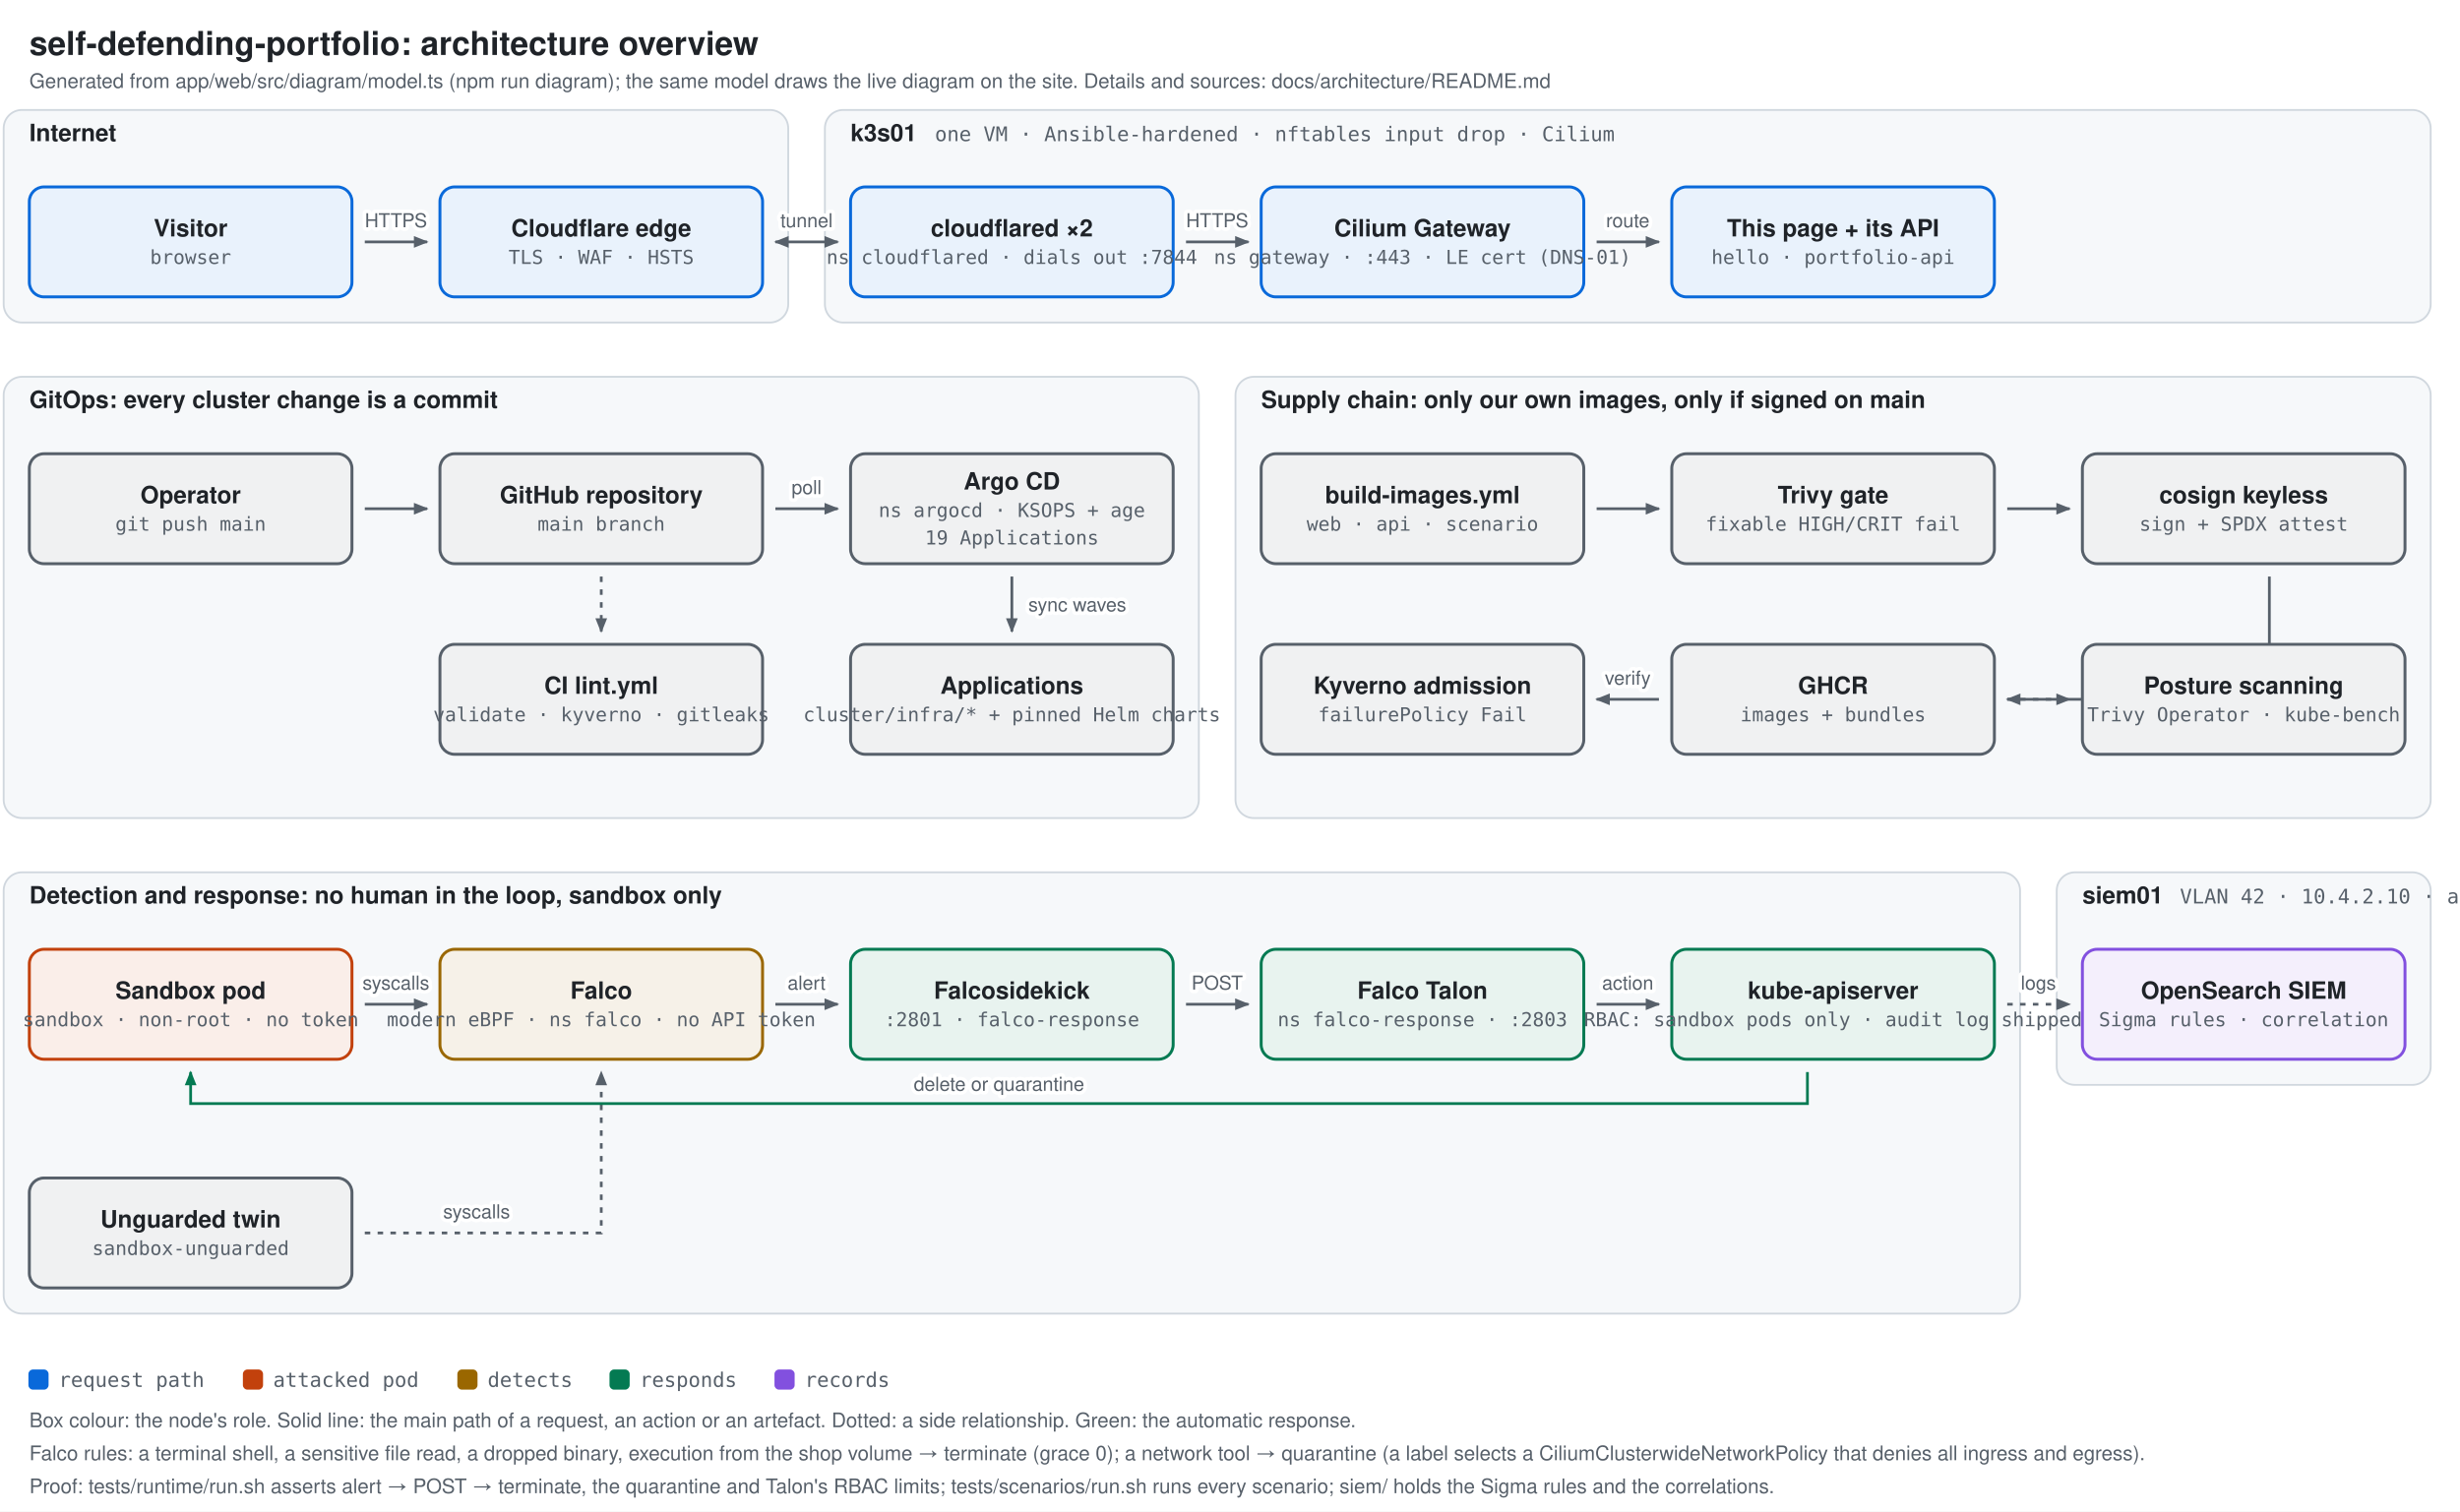
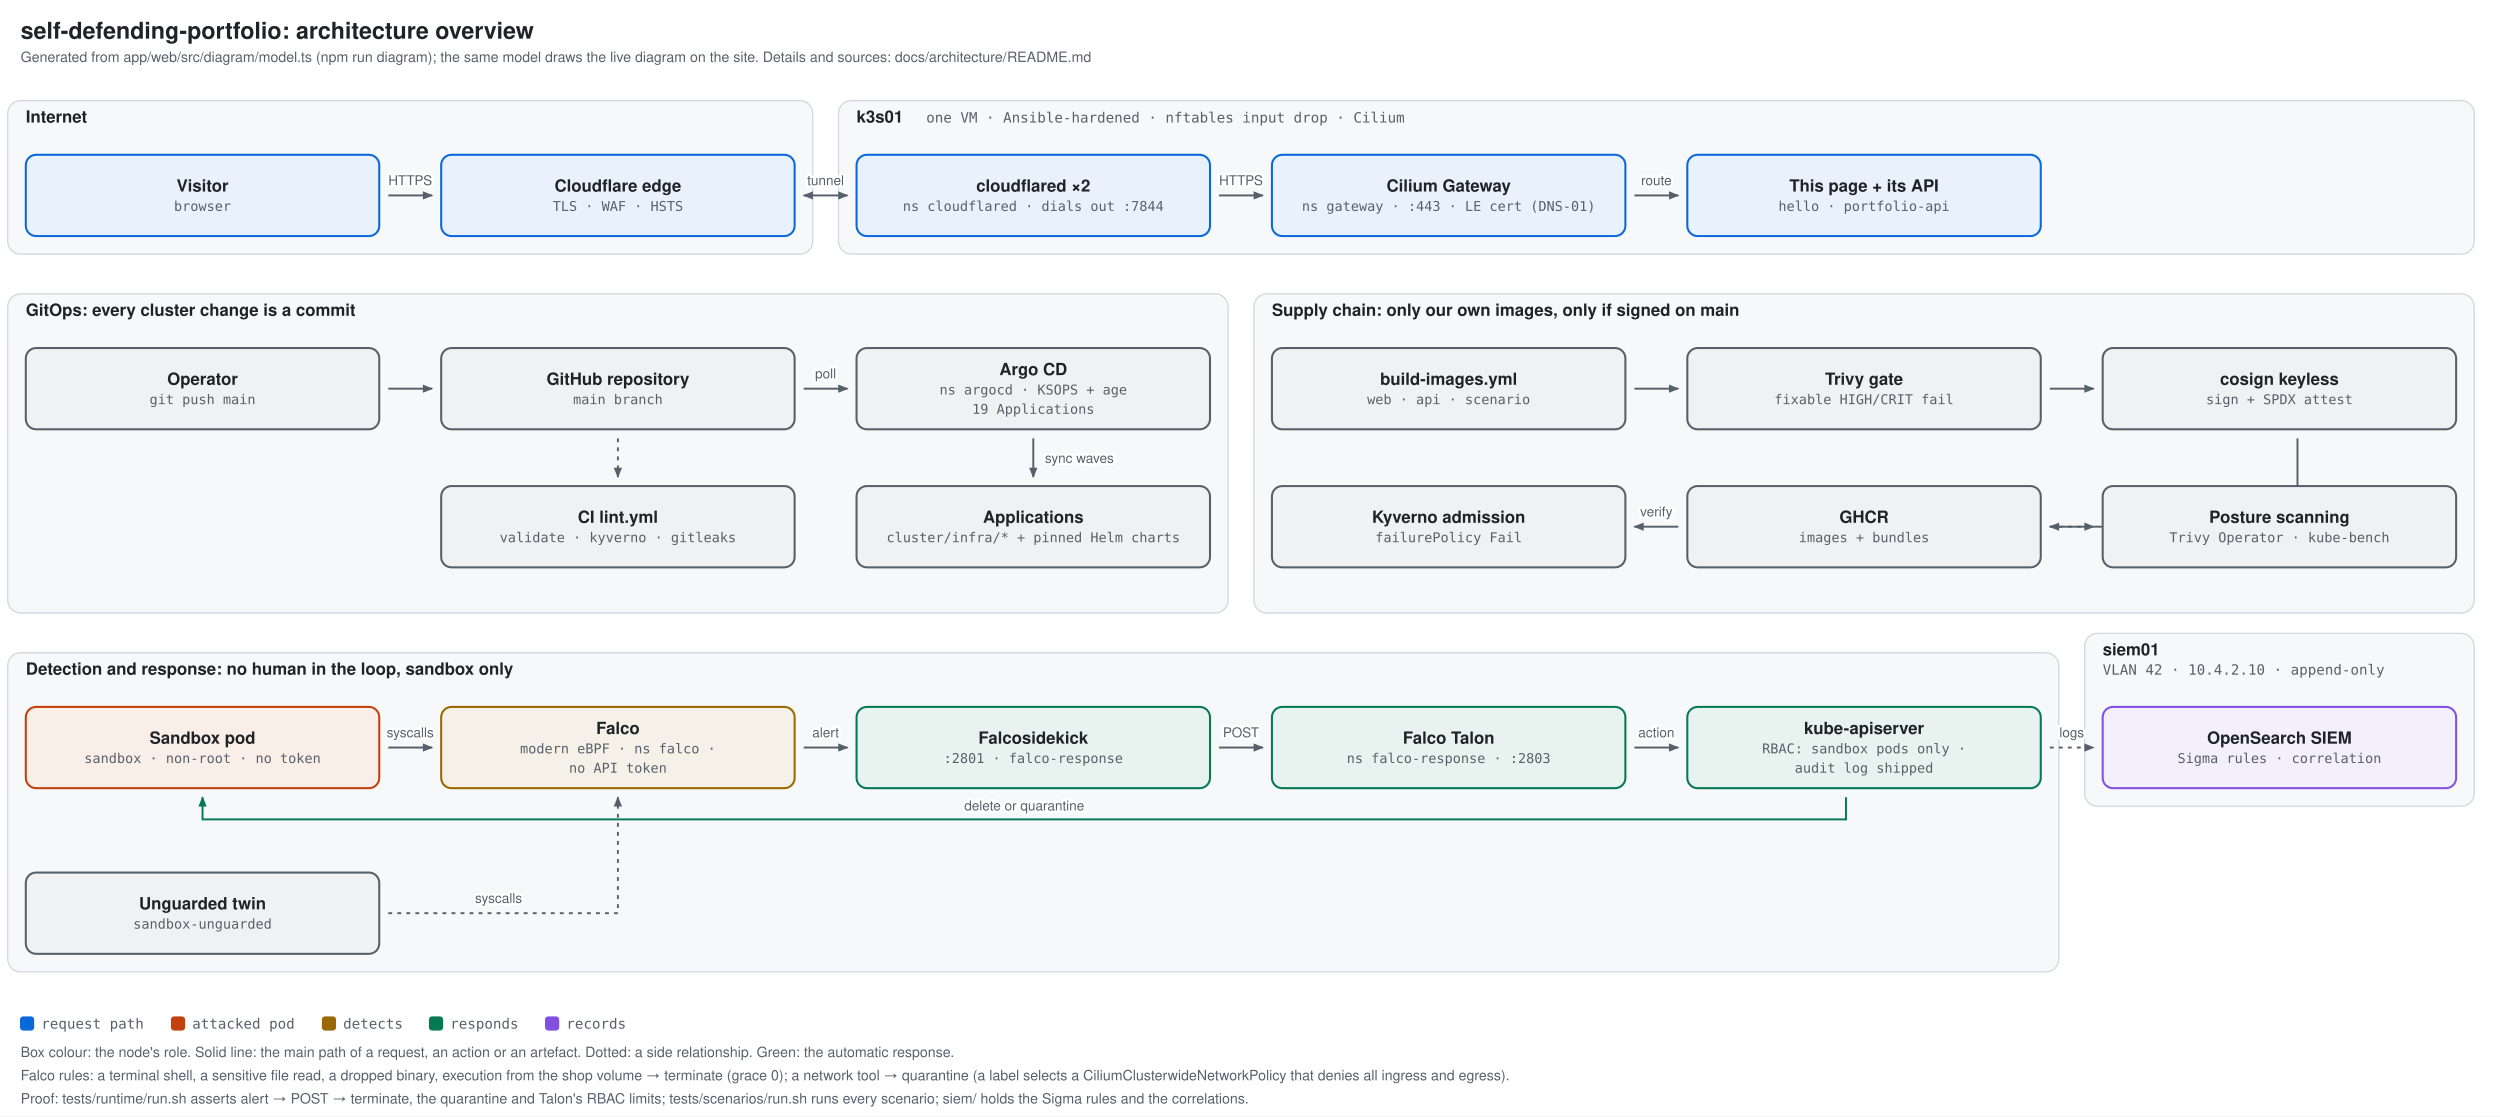
- <svg xmlns="http://www.w3.org/2000/svg" viewBox="0 0 1342 824.8" width="1342" height="824.8" role="img" aria-labelledby="ov-t ov-d">
+ <svg xmlns="http://www.w3.org/2000/svg" viewBox="0 0 1938 865.4" width="1938" height="865.4" role="img" aria-labelledby="ov-t ov-d">
  <style>
    .dg-bg { fill: #ffffff; }
    .dg-zonebox { fill: #f6f8fa; stroke: #d0d7de; stroke-width: 1; }
    .dg-zonetitle { font: 600 13px system-ui, -apple-system, "Segoe UI", Helvetica, Arial, sans-serif; fill: #1f2328; }
    .dg-zonesub { font: 11px ui-monospace, SFMono-Regular, Menlo, Consolas, monospace; fill: #57606a; }
    .dg-box { stroke-width: 1.6; }
    .dg-role--entry &gt; .dg-box { fill: #e9f2fc; stroke: #0969da; }
    .dg-swatch.dg-role--entry { fill: #0969da; stroke: #0969da; }
    .dg-role--attack &gt; .dg-box { fill: #faeee9; stroke: #c2410c; }
    .dg-swatch.dg-role--attack { fill: #c2410c; stroke: #c2410c; }
    .dg-role--detect &gt; .dg-box { fill: #f6f1e8; stroke: #9a6700; }
    .dg-swatch.dg-role--detect { fill: #9a6700; stroke: #9a6700; }
    .dg-role--respond &gt; .dg-box { fill: #e8f3ef; stroke: #047a52; }
    .dg-swatch.dg-role--respond { fill: #047a52; stroke: #047a52; }
    .dg-role--record &gt; .dg-box { fill: #f4effc; stroke: #8250df; }
    .dg-swatch.dg-role--record { fill: #8250df; stroke: #8250df; }
    .dg-role--neutral &gt; .dg-box { fill: #f0f1f2; stroke: #57606a; }
    .dg-label { font: 600 13px system-ui, -apple-system, "Segoe UI", Helvetica, Arial, sans-serif; fill: #1f2328; }
    .dg-sub { font: 10.5px ui-monospace, SFMono-Regular, Menlo, Consolas, monospace; fill: #57606a; }
    .dg-line { fill: none; stroke: #57606a; stroke-width: 1.5; }
    .dg-edge--side .dg-line { stroke-dasharray: 3 4; }
    .dg-edge--response .dg-line { stroke: #047a52; }
    .dg-edgelabel { font: 10.5px system-ui, -apple-system, "Segoe UI", Helvetica, Arial, sans-serif; fill: #57606a; paint-order: stroke; stroke: #ffffff; stroke-width: 4px; stroke-linejoin: round; }
    .dg-head { fill: #57606a; }
    .dg-head--response { fill: #047a52; }
    .dg-title { font: 600 18px system-ui, -apple-system, "Segoe UI", Helvetica, Arial, sans-serif; fill: #1f2328; }
    .dg-legendtext { font: 11px ui-monospace, SFMono-Regular, Menlo, Consolas, monospace; fill: #57606a; }
    .dg-foot { font: 11px system-ui, -apple-system, "Segoe UI", Helvetica, Arial, sans-serif; fill: #57606a; }
    @media (prefers-color-scheme: dark) {
      .dg-bg { fill: #0d1117; }
      .dg-zonebox { fill: #161b22; stroke: #30363d; }
      .dg-zonetitle, .dg-label, .dg-title { fill: #e6edf3; }
      .dg-zonesub, .dg-sub, .dg-edgelabel, .dg-foot, .dg-legendtext { fill: #9198a1; }
      .dg-edgelabel { stroke: #0d1117; }
      .dg-role--entry &gt; .dg-box { fill: #192635; stroke: #6cb6ff; }
      .dg-swatch.dg-role--entry { fill: #6cb6ff; stroke: #6cb6ff; }
      .dg-role--attack &gt; .dg-box { fill: #2c1e1f; stroke: #ff7657; }
      .dg-swatch.dg-role--attack { fill: #ff7657; stroke: #ff7657; }
      .dg-role--detect &gt; .dg-box { fill: #2b281e; stroke: #f4bf4f; }
      .dg-swatch.dg-role--detect { fill: #f4bf4f; stroke: #f4bf4f; }
      .dg-role--respond &gt; .dg-box { fill: #182c29; stroke: #5ee0a4; }
      .dg-swatch.dg-role--respond { fill: #5ee0a4; stroke: #5ee0a4; }
      .dg-role--record &gt; .dg-box { fill: #232233; stroke: #b392f0; }
      .dg-swatch.dg-role--record { fill: #b392f0; stroke: #b392f0; }
      .dg-role--neutral &gt; .dg-box { fill: #1d2229; stroke: #8b949e; }
      .dg-line { stroke: #8b949e; }
      .dg-head { fill: #8b949e; }
      .dg-edge--response .dg-line, .dg-head--response { stroke: #5ee0a4; fill: #5ee0a4; }
      .dg-edge--response .dg-line { fill: none; }
    }
  </style>
-   <rect class="dg-bg" x="0" y="0" width="1342" height="824.8" />
+   <rect class="dg-bg" x="0" y="0" width="1938" height="865.4" />
  <text class="dg-title" x="16" y="30">self-defending-portfolio: architecture overview</text>
  <text class="dg-foot" x="16" y="48">Generated from app/web/src/diagram/model.ts (npm run diagram); the same model draws the live diagram on the site. Details and sources: docs/architecture/README.md</text>
-   <svg viewBox="0 0 1342 674.8" class="dg dg--full" role="img" aria-labelledby="ov-title ov-desc" x="0" y="58" width="1342" height="674.8">
+   <svg viewBox="0 -14 1938 715.4" class="dg dg--full" role="img" aria-labelledby="ov-title ov-desc" x="0" y="58" width="1938" height="715.4">
    <defs>
      <marker id="ov-arrow-flow" viewBox="0 0 10 10" refX="9" refY="5" markerWidth="8" markerHeight="8" markerUnits="userSpaceOnUse" orient="auto-start-reverse">
        <path class="dg-head dg-head--flow" d="M0,1 L10,5 L0,9 z" />
      </marker>
      <marker id="ov-arrow-side" viewBox="0 0 10 10" refX="9" refY="5" markerWidth="8" markerHeight="8" markerUnits="userSpaceOnUse" orient="auto-start-reverse">
        <path class="dg-head dg-head--side" d="M0,1 L10,5 L0,9 z" />
      </marker>
      <marker id="ov-arrow-response" viewBox="0 0 10 10" refX="9" refY="5" markerWidth="8" markerHeight="8" markerUnits="userSpaceOnUse" orient="auto-start-reverse">
        <path class="dg-head dg-head--response" d="M0,1 L10,5 L0,9 z" />
      </marker>
    </defs>
    <g class="dg-zones">
      <g class="dg-zone" data-zone="internet">
-         <rect class="dg-zonebox" x="2" y="2" width="428" height="116" rx="10" />
-         <text class="dg-zonetitle" x="16" y="19">Internet</text>
+         <rect class="dg-zonebox" x="6" y="6" width="624" height="119" rx="10" />
+         <text class="dg-zonetitle" x="20" y="23">Internet</text>
      </g>
      <g class="dg-zone" data-zone="k3s01">
-         <rect class="dg-zonebox" x="450" y="2" width="876" height="116" rx="10" />
-         <text class="dg-zonetitle" x="464" y="19">k3s01</text>
-         <text class="dg-zonesub" x="510" y="19">one VM · Ansible-hardened · nftables input drop · Cilium</text>
+         <rect class="dg-zonebox" x="650" y="6" width="1268" height="119" rx="10" />
+         <text class="dg-zonetitle" x="664" y="23">k3s01</text>
+         <text class="dg-zonesub" x="718" y="23">one VM · Ansible-hardened · nftables input drop · Cilium</text>
      </g>
      <g class="dg-zone" data-zone="siem01">
-         <rect class="dg-zonebox" x="1122" y="418" width="204" height="116" rx="10" />
-         <text class="dg-zonetitle" x="1136" y="435">siem01</text>
-         <text class="dg-zonesub" x="1189.2" y="435">VLAN 42 · 10.4.2.10 · append-only</text>
+         <rect class="dg-zonebox" x="1616" y="419" width="302" height="134" rx="10" />
+         <text class="dg-zonetitle" x="1630" y="436">siem01</text>
+         <text class="dg-zonesub" x="1630" y="451">VLAN 42 · 10.4.2.10 · append-only</text>
      </g>
      <g class="dg-zone" data-zone="gitops">
-         <rect class="dg-zonebox" x="2" y="147.6" width="652" height="240.8" rx="10" />
-         <text class="dg-zonetitle" x="16" y="164.6">GitOps: every cluster change is a commit</text>
+         <rect class="dg-zonebox" x="6" y="155.8" width="946" height="247.4" rx="10" />
+         <text class="dg-zonetitle" x="20" y="172.8">GitOps: every cluster change is a commit</text>
      </g>
      <g class="dg-zone" data-zone="supply">
-         <rect class="dg-zonebox" x="674" y="147.6" width="652" height="240.8" rx="10" />
-         <text class="dg-zonetitle" x="688" y="164.6">Supply chain: only our own images, only if signed on main</text>
+         <rect class="dg-zonebox" x="972" y="155.8" width="946" height="247.4" rx="10" />
+         <text class="dg-zonetitle" x="986" y="172.8">Supply chain: only our own images, only if signed on main</text>
      </g>
      <g class="dg-zone" data-zone="runtime">
-         <rect class="dg-zonebox" x="2" y="418" width="1100" height="240.8" rx="10" />
-         <text class="dg-zonetitle" x="16" y="435">Detection and response: no human in the loop, sandbox only</text>
+         <rect class="dg-zonebox" x="6" y="434" width="1590" height="247.4" rx="10" />
+         <text class="dg-zonetitle" x="20" y="451">Detection and response: no human in the loop, sandbox only</text>
      </g>
    </g>
    <g class="dg-edges">
      <g class="dg-edge dg-edge--flow" data-edge="visitor-cloudflare" data-lit="false">
-         <path class="dg-line" d="M199,74 L233,74" marker-end="url(#ov-arrow-flow)" />
-         <text class="dg-edgelabel" x="216" y="66" text-anchor="middle">HTTPS</text>
+         <path class="dg-line" d="M301,79.5 L335,79.5" marker-end="url(#ov-arrow-flow)" />
+         <text class="dg-edgelabel" x="318" y="71.5" text-anchor="middle">HTTPS</text>
      </g>
      <g class="dg-edge dg-edge--flow" data-edge="cloudflare-cloudflared" data-lit="false">
-         <path class="dg-line" d="M423,74 L457,74" marker-end="url(#ov-arrow-flow)" marker-start="url(#ov-arrow-flow)" />
-         <text class="dg-edgelabel" x="440" y="66" text-anchor="middle">tunnel</text>
+         <path class="dg-line" d="M623,79.5 L657,79.5" marker-end="url(#ov-arrow-flow)" marker-start="url(#ov-arrow-flow)" />
+         <text class="dg-edgelabel" x="640" y="71.5" text-anchor="middle">tunnel</text>
      </g>
      <g class="dg-edge dg-edge--flow" data-edge="cloudflared-gateway" data-lit="false">
-         <path class="dg-line" d="M647,74 L681,74" marker-end="url(#ov-arrow-flow)" />
-         <text class="dg-edgelabel" x="664" y="66" text-anchor="middle">HTTPS</text>
+         <path class="dg-line" d="M945,79.5 L979,79.5" marker-end="url(#ov-arrow-flow)" />
+         <text class="dg-edgelabel" x="962" y="71.5" text-anchor="middle">HTTPS</text>
      </g>
      <g class="dg-edge dg-edge--flow" data-edge="gateway-site" data-lit="false">
-         <path class="dg-line" d="M871,74 L905,74" marker-end="url(#ov-arrow-flow)" />
-         <text class="dg-edgelabel" x="888" y="66" text-anchor="middle">route</text>
+         <path class="dg-line" d="M1267,79.5 L1301,79.5" marker-end="url(#ov-arrow-flow)" />
+         <text class="dg-edgelabel" x="1284" y="71.5" text-anchor="middle">route</text>
      </g>
      <g class="dg-edge dg-edge--flow" data-edge="pod-falco" data-lit="false">
-         <path class="dg-line" d="M199,490 L233,490" marker-end="url(#ov-arrow-flow)" />
-         <text class="dg-edgelabel" x="216" y="482" text-anchor="middle">syscalls</text>
+         <path class="dg-line" d="M301,507.5 L335,507.5" marker-end="url(#ov-arrow-flow)" />
+         <text class="dg-edgelabel" x="318" y="499.5" text-anchor="middle">syscalls</text>
      </g>
      <g class="dg-edge dg-edge--side" data-edge="twin-falco" data-lit="false">
-         <path class="dg-line" d="M199,614.8 L328,614.8 L328,527" marker-end="url(#ov-arrow-side)" />
-         <text class="dg-edgelabel" x="260" y="606.8" text-anchor="middle">syscalls</text>
+         <path class="dg-line" d="M301,635.9 L479,635.9 L479,546" marker-end="url(#ov-arrow-side)" />
+         <text class="dg-edgelabel" x="386.5" y="627.9" text-anchor="middle">syscalls</text>
      </g>
      <g class="dg-edge dg-edge--flow" data-edge="talon-kube-apiserver" data-lit="false">
-         <path class="dg-line" d="M871,490 L905,490" marker-end="url(#ov-arrow-flow)" />
-         <text class="dg-edgelabel" x="888" y="482" text-anchor="middle">action</text>
+         <path class="dg-line" d="M1267,507.5 L1301,507.5" marker-end="url(#ov-arrow-flow)" />
+         <text class="dg-edgelabel" x="1284" y="499.5" text-anchor="middle">action</text>
      </g>
      <g class="dg-edge dg-edge--response" data-edge="kube-apiserver-pod" data-lit="false">
-         <path class="dg-line" d="M986,527 L986,544.2 L104,544.2 L104,527" marker-end="url(#ov-arrow-response)" />
-         <text class="dg-edgelabel" x="545" y="537.2" text-anchor="middle">delete or quarantine</text>
+         <path class="dg-line" d="M1431,546 L1431,563.2 L157,563.2 L157,546" marker-end="url(#ov-arrow-response)" />
+         <text class="dg-edgelabel" x="794" y="556.2" text-anchor="middle">delete or quarantine</text>
      </g>
      <g class="dg-edge dg-edge--side" data-edge="kube-apiserver-siem" data-lit="false">
-         <path class="dg-line" d="M1095,490 L1129,490" marker-end="url(#ov-arrow-side)" />
-         <text class="dg-edgelabel" x="1112" y="482" text-anchor="middle">logs</text>
+         <path class="dg-line" d="M1589,507.5 L1623,507.5" marker-end="url(#ov-arrow-side)" />
+         <text class="dg-edgelabel" x="1606" y="499.5" text-anchor="middle">logs</text>
      </g>
      <g class="dg-edge dg-edge--flow" data-edge="operator-repo" data-lit="false">
-         <path class="dg-line" d="M199,219.6 L233,219.6" marker-end="url(#ov-arrow-flow)" />
+         <path class="dg-line" d="M301,229.3 L335,229.3" marker-end="url(#ov-arrow-flow)" />
      </g>
      <g class="dg-edge dg-edge--side" data-edge="repo-ci" data-lit="false">
-         <path class="dg-line" d="M328,256.6 L328,286.6" marker-end="url(#ov-arrow-side)" />
+         <path class="dg-line" d="M479,267.8 L479,297.8" marker-end="url(#ov-arrow-side)" />
      </g>
      <g class="dg-edge dg-edge--flow" data-edge="repo-argocd" data-lit="false">
-         <path class="dg-line" d="M423,219.6 L457,219.6" marker-end="url(#ov-arrow-flow)" />
-         <text class="dg-edgelabel" x="440" y="211.6" text-anchor="middle">poll</text>
+         <path class="dg-line" d="M623,229.3 L657,229.3" marker-end="url(#ov-arrow-flow)" />
+         <text class="dg-edgelabel" x="640" y="221.3" text-anchor="middle">poll</text>
      </g>
      <g class="dg-edge dg-edge--flow" data-edge="argocd-apps" data-lit="false">
-         <path class="dg-line" d="M552,256.6 L552,286.6" marker-end="url(#ov-arrow-flow)" />
-         <text class="dg-edgelabel" x="561" y="275.6" text-anchor="start">sync waves</text>
+         <path class="dg-line" d="M801,267.8 L801,297.8" marker-end="url(#ov-arrow-flow)" />
+         <text class="dg-edgelabel" x="810" y="286.8" text-anchor="start">sync waves</text>
      </g>
      <g class="dg-edge dg-edge--flow" data-edge="build-trivy" data-lit="false">
-         <path class="dg-line" d="M871,219.6 L905,219.6" marker-end="url(#ov-arrow-flow)" />
+         <path class="dg-line" d="M1267,229.3 L1301,229.3" marker-end="url(#ov-arrow-flow)" />
      </g>
      <g class="dg-edge dg-edge--flow" data-edge="trivy-cosign" data-lit="false">
-         <path class="dg-line" d="M1095,219.6 L1129,219.6" marker-end="url(#ov-arrow-flow)" />
+         <path class="dg-line" d="M1589,229.3 L1623,229.3" marker-end="url(#ov-arrow-flow)" />
      </g>
      <g class="dg-edge dg-edge--flow" data-edge="cosign-ghcr" data-lit="false">
-         <path class="dg-line" d="M1238,256.6 L1238,323.6 L1095,323.6" marker-end="url(#ov-arrow-flow)" />
-         <text class="dg-edgelabel" x="1163" y="315.6" text-anchor="middle">push</text>
+         <path class="dg-line" d="M1781,267.8 L1781,336.3 L1589,336.3" marker-end="url(#ov-arrow-flow)" />
+         <text class="dg-edgelabel" x="1681.5" y="328.3" text-anchor="middle">push</text>
      </g>
      <g class="dg-edge dg-edge--flow" data-edge="ghcr-kyverno" data-lit="false">
-         <path class="dg-line" d="M905,323.6 L871,323.6" marker-end="url(#ov-arrow-flow)" />
-         <text class="dg-edgelabel" x="888" y="315.6" text-anchor="middle">verify</text>
+         <path class="dg-line" d="M1301,336.3 L1267,336.3" marker-end="url(#ov-arrow-flow)" />
+         <text class="dg-edgelabel" x="1284" y="328.3" text-anchor="middle">verify</text>
      </g>
      <g class="dg-edge dg-edge--side" data-edge="ghcr-posture" data-lit="false">
-         <path class="dg-line" d="M1095,323.6 L1129,323.6" marker-end="url(#ov-arrow-side)" />
+         <path class="dg-line" d="M1589,336.3 L1623,336.3" marker-end="url(#ov-arrow-side)" />
      </g>
      <g class="dg-edge dg-edge--flow" data-edge="falco-falcosidekick" data-lit="false">
-         <path class="dg-line" d="M423,490 L457,490" marker-end="url(#ov-arrow-flow)" />
-         <text class="dg-edgelabel" x="440" y="482" text-anchor="middle">alert</text>
+         <path class="dg-line" d="M623,507.5 L657,507.5" marker-end="url(#ov-arrow-flow)" />
+         <text class="dg-edgelabel" x="640" y="499.5" text-anchor="middle">alert</text>
      </g>
      <g class="dg-edge dg-edge--flow" data-edge="falcosidekick-talon" data-lit="false">
-         <path class="dg-line" d="M647,490 L681,490" marker-end="url(#ov-arrow-flow)" />
-         <text class="dg-edgelabel" x="664" y="482" text-anchor="middle">POST</text>
+         <path class="dg-line" d="M945,507.5 L979,507.5" marker-end="url(#ov-arrow-flow)" />
+         <text class="dg-edgelabel" x="962" y="499.5" text-anchor="middle">POST</text>
      </g>
    </g>
    <g class="dg-nodes">
-       <g class="dg-node dg-node--plain dg-role--entry" id="ov-visitor" data-node="visitor" data-state="idle" transform="translate(16 44)">
-         <rect class="dg-box" width="176" height="60" rx="8" />
-         <text class="dg-label" x="88" y="27" text-anchor="middle">Visitor</text>
-         <text class="dg-sub" x="88" y="42" text-anchor="middle">browser</text>
-       </g>
-       <g class="dg-node dg-node--control dg-role--entry" id="ov-cloudflare" data-node="cloudflare" data-state="idle" transform="translate(240 44)">
-         <rect class="dg-box" width="176" height="60" rx="8" />
-         <text class="dg-label" x="88" y="27" text-anchor="middle">Cloudflare edge</text>
-         <text class="dg-sub" x="88" y="42" text-anchor="middle">TLS · WAF · HSTS</text>
-       </g>
-       <g class="dg-node dg-node--control dg-role--entry" id="ov-cloudflared" data-node="cloudflared" data-state="idle" transform="translate(464 44)">
-         <rect class="dg-box" width="176" height="60" rx="8" />
-         <text class="dg-label" x="88" y="27" text-anchor="middle">cloudflared ×2</text>
-         <text class="dg-sub" x="88" y="42" text-anchor="middle">ns cloudflared · dials out :7844</text>
-       </g>
-       <g class="dg-node dg-node--control dg-role--entry" id="ov-gateway" data-node="gateway" data-state="idle" transform="translate(688 44)">
-         <rect class="dg-box" width="176" height="60" rx="8" />
-         <text class="dg-label" x="88" y="27" text-anchor="middle">Cilium Gateway</text>
-         <text class="dg-sub" x="88" y="42" text-anchor="middle">ns gateway · :443 · LE cert (DNS-01)</text>
-       </g>
-       <g class="dg-node dg-node--plain dg-role--entry" id="ov-site" data-node="site" data-state="idle" transform="translate(912 44)">
-         <rect class="dg-box" width="176" height="60" rx="8" />
-         <text class="dg-label" x="88" y="27" text-anchor="middle">This page + its API</text>
-         <text class="dg-sub" x="88" y="42" text-anchor="middle">hello · portfolio-api</text>
-       </g>
-       <g class="dg-node dg-node--control dg-role--respond" id="ov-kube-apiserver" data-node="kube-apiserver" data-state="idle" transform="translate(912 460)">
-         <rect class="dg-box" width="176" height="60" rx="8" />
-         <text class="dg-label" x="88" y="27" text-anchor="middle">kube-apiserver</text>
-         <text class="dg-sub" x="88" y="42" text-anchor="middle">RBAC: sandbox pods only · audit log shipped</text>
-       </g>
-       <g class="dg-node dg-node--plain dg-role--attack" id="ov-pod" data-node="pod" data-state="idle" transform="translate(16 460)">
-         <rect class="dg-box" width="176" height="60" rx="8" />
-         <text class="dg-label" x="88" y="27" text-anchor="middle">Sandbox pod</text>
-         <text class="dg-sub" x="88" y="42" text-anchor="middle">sandbox · non-root · no token</text>
-       </g>
-       <g class="dg-node dg-node--plain dg-role--neutral" id="ov-twin" data-node="twin" data-state="idle" transform="translate(16 584.8)">
-         <rect class="dg-box" width="176" height="60" rx="8" />
-         <text class="dg-label" x="88" y="27" text-anchor="middle">Unguarded twin</text>
-         <text class="dg-sub" x="88" y="42" text-anchor="middle">sandbox-unguarded</text>
-       </g>
-       <g class="dg-node dg-node--control dg-role--detect" id="ov-falco" data-node="falco" data-state="idle" transform="translate(240 460)">
-         <rect class="dg-box" width="176" height="60" rx="8" />
-         <text class="dg-label" x="88" y="27" text-anchor="middle">Falco</text>
-         <text class="dg-sub" x="88" y="42" text-anchor="middle">modern eBPF · ns falco · no API token</text>
-       </g>
-       <g class="dg-node dg-node--control dg-role--respond" id="ov-talon" data-node="talon" data-state="idle" transform="translate(688 460)">
-         <rect class="dg-box" width="176" height="60" rx="8" />
-         <text class="dg-label" x="88" y="27" text-anchor="middle">Falco Talon</text>
-         <text class="dg-sub" x="88" y="42" text-anchor="middle">ns falco-response · :2803</text>
-       </g>
-       <g class="dg-node dg-node--control dg-role--record" id="ov-siem" data-node="siem" data-state="idle" transform="translate(1136 460)">
-         <rect class="dg-box" width="176" height="60" rx="8" />
-         <text class="dg-label" x="88" y="27" text-anchor="middle">OpenSearch SIEM</text>
-         <text class="dg-sub" x="88" y="42" text-anchor="middle">Sigma rules · correlation</text>
-       </g>
-       <g class="dg-node dg-node--plain dg-role--respond" id="ov-falcosidekick" data-node="falcosidekick" data-state="idle" transform="translate(464 460)">
-         <rect class="dg-box" width="176" height="60" rx="8" />
-         <text class="dg-label" x="88" y="27" text-anchor="middle">Falcosidekick</text>
-         <text class="dg-sub" x="88" y="42" text-anchor="middle">:2801 · falco-response</text>
-       </g>
-       <g class="dg-node dg-node--plain dg-role--neutral" id="ov-operator" data-node="operator" data-state="idle" transform="translate(16 189.6)">
-         <rect class="dg-box" width="176" height="60" rx="8" />
-         <text class="dg-label" x="88" y="27" text-anchor="middle">Operator</text>
-         <text class="dg-sub" x="88" y="42" text-anchor="middle">git push main</text>
-       </g>
-       <g class="dg-node dg-node--plain dg-role--neutral" id="ov-repo" data-node="repo" data-state="idle" transform="translate(240 189.6)">
-         <rect class="dg-box" width="176" height="60" rx="8" />
-         <text class="dg-label" x="88" y="27" text-anchor="middle">GitHub repository</text>
-         <text class="dg-sub" x="88" y="42" text-anchor="middle">main branch</text>
-       </g>
-       <g class="dg-node dg-node--plain dg-role--neutral" id="ov-ci" data-node="ci" data-state="idle" transform="translate(240 293.6)">
-         <rect class="dg-box" width="176" height="60" rx="8" />
-         <text class="dg-label" x="88" y="27" text-anchor="middle">CI lint.yml</text>
-         <text class="dg-sub" x="88" y="42" text-anchor="middle">validate · kyverno · gitleaks</text>
-       </g>
-       <g class="dg-node dg-node--control dg-role--neutral" id="ov-argocd" data-node="argocd" data-state="idle" transform="translate(464 189.6)">
-         <rect class="dg-box" width="176" height="60" rx="8" />
-         <text class="dg-label" x="88" y="19.5" text-anchor="middle">Argo CD</text>
-         <text class="dg-sub" x="88" y="34.5" text-anchor="middle">ns argocd · KSOPS + age</text>
-         <text class="dg-sub dg-note" x="88" y="49.5" text-anchor="middle">19 Applications</text>
-       </g>
-       <g class="dg-node dg-node--plain dg-role--neutral" id="ov-apps" data-node="apps" data-state="idle" transform="translate(464 293.6)">
-         <rect class="dg-box" width="176" height="60" rx="8" />
-         <text class="dg-label" x="88" y="27" text-anchor="middle">Applications</text>
-         <text class="dg-sub" x="88" y="42" text-anchor="middle">cluster/infra/* + pinned Helm charts</text>
-       </g>
-       <g class="dg-node dg-node--plain dg-role--neutral" id="ov-build" data-node="build" data-state="idle" transform="translate(688 189.6)">
-         <rect class="dg-box" width="176" height="60" rx="8" />
-         <text class="dg-label" x="88" y="27" text-anchor="middle">build-images.yml</text>
-         <text class="dg-sub" x="88" y="42" text-anchor="middle">web · api · scenario</text>
-       </g>
-       <g class="dg-node dg-node--control dg-role--neutral" id="ov-trivy" data-node="trivy" data-state="idle" transform="translate(912 189.6)">
-         <rect class="dg-box" width="176" height="60" rx="8" />
-         <text class="dg-label" x="88" y="27" text-anchor="middle">Trivy gate</text>
-         <text class="dg-sub" x="88" y="42" text-anchor="middle">fixable HIGH/CRIT fail</text>
-       </g>
-       <g class="dg-node dg-node--control dg-role--neutral" id="ov-cosign" data-node="cosign" data-state="idle" transform="translate(1136 189.6)">
-         <rect class="dg-box" width="176" height="60" rx="8" />
-         <text class="dg-label" x="88" y="27" text-anchor="middle">cosign keyless</text>
-         <text class="dg-sub" x="88" y="42" text-anchor="middle">sign + SPDX attest</text>
-       </g>
-       <g class="dg-node dg-node--plain dg-role--neutral" id="ov-ghcr" data-node="ghcr" data-state="idle" transform="translate(912 293.6)">
-         <rect class="dg-box" width="176" height="60" rx="8" />
-         <text class="dg-label" x="88" y="27" text-anchor="middle">GHCR</text>
-         <text class="dg-sub" x="88" y="42" text-anchor="middle">images + bundles</text>
-       </g>
-       <g class="dg-node dg-node--control dg-role--neutral" id="ov-kyverno" data-node="kyverno" data-state="idle" transform="translate(688 293.6)">
-         <rect class="dg-box" width="176" height="60" rx="8" />
-         <text class="dg-label" x="88" y="27" text-anchor="middle">Kyverno admission</text>
-         <text class="dg-sub" x="88" y="42" text-anchor="middle">failurePolicy Fail</text>
-       </g>
-       <g class="dg-node dg-node--plain dg-role--neutral" id="ov-posture" data-node="posture" data-state="idle" transform="translate(1136 293.6)">
-         <rect class="dg-box" width="176" height="60" rx="8" />
-         <text class="dg-label" x="88" y="27" text-anchor="middle">Posture scanning</text>
-         <text class="dg-sub" x="88" y="42" text-anchor="middle">Trivy Operator · kube-bench</text>
+       <g class="dg-node dg-node--plain dg-role--entry" id="ov-visitor" data-node="visitor" data-state="idle" transform="translate(20 48)">
+         <rect class="dg-box" width="274" height="63" rx="8" />
+         <text class="dg-label" x="137" y="28.5" text-anchor="middle">Visitor</text>
+         <text class="dg-sub" x="137" y="43.5" text-anchor="middle">browser</text>
+       </g>
+       <g class="dg-node dg-node--control dg-role--entry" id="ov-cloudflare" data-node="cloudflare" data-state="idle" transform="translate(342 48)">
+         <rect class="dg-box" width="274" height="63" rx="8" />
+         <text class="dg-label" x="137" y="28.5" text-anchor="middle">Cloudflare edge</text>
+         <text class="dg-sub" x="137" y="43.5" text-anchor="middle">TLS · WAF · HSTS</text>
+       </g>
+       <g class="dg-node dg-node--control dg-role--entry" id="ov-cloudflared" data-node="cloudflared" data-state="idle" transform="translate(664 48)">
+         <rect class="dg-box" width="274" height="63" rx="8" />
+         <text class="dg-label" x="137" y="28.5" text-anchor="middle">cloudflared ×2</text>
+         <text class="dg-sub" x="137" y="43.5" text-anchor="middle">ns cloudflared · dials out :7844</text>
+       </g>
+       <g class="dg-node dg-node--control dg-role--entry" id="ov-gateway" data-node="gateway" data-state="idle" transform="translate(986 48)">
+         <rect class="dg-box" width="274" height="63" rx="8" />
+         <text class="dg-label" x="137" y="28.5" text-anchor="middle">Cilium Gateway</text>
+         <text class="dg-sub" x="137" y="43.5" text-anchor="middle">ns gateway · :443 · LE cert (DNS-01)</text>
+       </g>
+       <g class="dg-node dg-node--plain dg-role--entry" id="ov-site" data-node="site" data-state="idle" transform="translate(1308 48)">
+         <rect class="dg-box" width="274" height="63" rx="8" />
+         <text class="dg-label" x="137" y="28.5" text-anchor="middle">This page + its API</text>
+         <text class="dg-sub" x="137" y="43.5" text-anchor="middle">hello · portfolio-api</text>
+       </g>
+       <g class="dg-node dg-node--control dg-role--respond dg-node--sub2" id="ov-kube-apiserver" data-node="kube-apiserver" data-state="idle" transform="translate(1308 476)">
+         <rect class="dg-box" width="274" height="63" rx="8" />
+         <text class="dg-label" x="137" y="21" text-anchor="middle">kube-apiserver</text>
+         <text class="dg-sub" x="137" y="36" text-anchor="middle">RBAC: sandbox pods only ·</text>
+         <text class="dg-sub" x="137" y="51" text-anchor="middle">audit log shipped</text>
+       </g>
+       <g class="dg-node dg-node--plain dg-role--attack" id="ov-pod" data-node="pod" data-state="idle" transform="translate(20 476)">
+         <rect class="dg-box" width="274" height="63" rx="8" />
+         <text class="dg-label" x="137" y="28.5" text-anchor="middle">Sandbox pod</text>
+         <text class="dg-sub" x="137" y="43.5" text-anchor="middle">sandbox · non-root · no token</text>
+       </g>
+       <g class="dg-node dg-node--plain dg-role--neutral" id="ov-twin" data-node="twin" data-state="idle" transform="translate(20 604.4)">
+         <rect class="dg-box" width="274" height="63" rx="8" />
+         <text class="dg-label" x="137" y="28.5" text-anchor="middle">Unguarded twin</text>
+         <text class="dg-sub" x="137" y="43.5" text-anchor="middle">sandbox-unguarded</text>
+       </g>
+       <g class="dg-node dg-node--control dg-role--detect dg-node--sub2" id="ov-falco" data-node="falco" data-state="idle" transform="translate(342 476)">
+         <rect class="dg-box" width="274" height="63" rx="8" />
+         <text class="dg-label" x="137" y="21" text-anchor="middle">Falco</text>
+         <text class="dg-sub" x="137" y="36" text-anchor="middle">modern eBPF · ns falco ·</text>
+         <text class="dg-sub" x="137" y="51" text-anchor="middle">no API token</text>
+       </g>
+       <g class="dg-node dg-node--control dg-role--respond" id="ov-talon" data-node="talon" data-state="idle" transform="translate(986 476)">
+         <rect class="dg-box" width="274" height="63" rx="8" />
+         <text class="dg-label" x="137" y="28.5" text-anchor="middle">Falco Talon</text>
+         <text class="dg-sub" x="137" y="43.5" text-anchor="middle">ns falco-response · :2803</text>
+       </g>
+       <g class="dg-node dg-node--control dg-role--record" id="ov-siem" data-node="siem" data-state="idle" transform="translate(1630 476)">
+         <rect class="dg-box" width="274" height="63" rx="8" />
+         <text class="dg-label" x="137" y="28.5" text-anchor="middle">OpenSearch SIEM</text>
+         <text class="dg-sub" x="137" y="43.5" text-anchor="middle">Sigma rules · correlation</text>
+       </g>
+       <g class="dg-node dg-node--plain dg-role--respond" id="ov-falcosidekick" data-node="falcosidekick" data-state="idle" transform="translate(664 476)">
+         <rect class="dg-box" width="274" height="63" rx="8" />
+         <text class="dg-label" x="137" y="28.5" text-anchor="middle">Falcosidekick</text>
+         <text class="dg-sub" x="137" y="43.5" text-anchor="middle">:2801 · falco-response</text>
+       </g>
+       <g class="dg-node dg-node--plain dg-role--neutral" id="ov-operator" data-node="operator" data-state="idle" transform="translate(20 197.8)">
+         <rect class="dg-box" width="274" height="63" rx="8" />
+         <text class="dg-label" x="137" y="28.5" text-anchor="middle">Operator</text>
+         <text class="dg-sub" x="137" y="43.5" text-anchor="middle">git push main</text>
+       </g>
+       <g class="dg-node dg-node--plain dg-role--neutral" id="ov-repo" data-node="repo" data-state="idle" transform="translate(342 197.8)">
+         <rect class="dg-box" width="274" height="63" rx="8" />
+         <text class="dg-label" x="137" y="28.5" text-anchor="middle">GitHub repository</text>
+         <text class="dg-sub" x="137" y="43.5" text-anchor="middle">main branch</text>
+       </g>
+       <g class="dg-node dg-node--plain dg-role--neutral" id="ov-ci" data-node="ci" data-state="idle" transform="translate(342 304.8)">
+         <rect class="dg-box" width="274" height="63" rx="8" />
+         <text class="dg-label" x="137" y="28.5" text-anchor="middle">CI lint.yml</text>
+         <text class="dg-sub" x="137" y="43.5" text-anchor="middle">validate · kyverno · gitleaks</text>
+       </g>
+       <g class="dg-node dg-node--control dg-role--neutral" id="ov-argocd" data-node="argocd" data-state="idle" transform="translate(664 197.8)">
+         <rect class="dg-box" width="274" height="63" rx="8" />
+         <text class="dg-label" x="137" y="21" text-anchor="middle">Argo CD</text>
+         <text class="dg-sub" x="137" y="36" text-anchor="middle">ns argocd · KSOPS + age</text>
+         <text class="dg-sub dg-note" x="137" y="51" text-anchor="middle">19 Applications</text>
+       </g>
+       <g class="dg-node dg-node--plain dg-role--neutral" id="ov-apps" data-node="apps" data-state="idle" transform="translate(664 304.8)">
+         <rect class="dg-box" width="274" height="63" rx="8" />
+         <text class="dg-label" x="137" y="28.5" text-anchor="middle">Applications</text>
+         <text class="dg-sub" x="137" y="43.5" text-anchor="middle">cluster/infra/* + pinned Helm charts</text>
+       </g>
+       <g class="dg-node dg-node--plain dg-role--neutral" id="ov-build" data-node="build" data-state="idle" transform="translate(986 197.8)">
+         <rect class="dg-box" width="274" height="63" rx="8" />
+         <text class="dg-label" x="137" y="28.5" text-anchor="middle">build-images.yml</text>
+         <text class="dg-sub" x="137" y="43.5" text-anchor="middle">web · api · scenario</text>
+       </g>
+       <g class="dg-node dg-node--control dg-role--neutral" id="ov-trivy" data-node="trivy" data-state="idle" transform="translate(1308 197.8)">
+         <rect class="dg-box" width="274" height="63" rx="8" />
+         <text class="dg-label" x="137" y="28.5" text-anchor="middle">Trivy gate</text>
+         <text class="dg-sub" x="137" y="43.5" text-anchor="middle">fixable HIGH/CRIT fail</text>
+       </g>
+       <g class="dg-node dg-node--control dg-role--neutral" id="ov-cosign" data-node="cosign" data-state="idle" transform="translate(1630 197.8)">
+         <rect class="dg-box" width="274" height="63" rx="8" />
+         <text class="dg-label" x="137" y="28.5" text-anchor="middle">cosign keyless</text>
+         <text class="dg-sub" x="137" y="43.5" text-anchor="middle">sign + SPDX attest</text>
+       </g>
+       <g class="dg-node dg-node--plain dg-role--neutral" id="ov-ghcr" data-node="ghcr" data-state="idle" transform="translate(1308 304.8)">
+         <rect class="dg-box" width="274" height="63" rx="8" />
+         <text class="dg-label" x="137" y="28.5" text-anchor="middle">GHCR</text>
+         <text class="dg-sub" x="137" y="43.5" text-anchor="middle">images + bundles</text>
+       </g>
+       <g class="dg-node dg-node--control dg-role--neutral" id="ov-kyverno" data-node="kyverno" data-state="idle" transform="translate(986 304.8)">
+         <rect class="dg-box" width="274" height="63" rx="8" />
+         <text class="dg-label" x="137" y="28.5" text-anchor="middle">Kyverno admission</text>
+         <text class="dg-sub" x="137" y="43.5" text-anchor="middle">failurePolicy Fail</text>
+       </g>
+       <g class="dg-node dg-node--plain dg-role--neutral" id="ov-posture" data-node="posture" data-state="idle" transform="translate(1630 304.8)">
+         <rect class="dg-box" width="274" height="63" rx="8" />
+         <text class="dg-label" x="137" y="28.5" text-anchor="middle">Posture scanning</text>
+         <text class="dg-sub" x="137" y="43.5" text-anchor="middle">Trivy Operator · kube-bench</text>
      </g>
    </g>
  </svg>
  <g class="dg-legend" aria-label="Colour key">
-     <rect class="dg-swatch dg-role--entry" x="16" y="747.8" width="10" height="10" rx="2" />
-     <text class="dg-legendtext" x="32" y="756.8">request path</text>
-     <rect class="dg-swatch dg-role--attack" x="133" y="747.8" width="10" height="10" rx="2" />
-     <text class="dg-legendtext" x="149" y="756.8">attacked pod</text>
-     <rect class="dg-swatch dg-role--detect" x="250" y="747.8" width="10" height="10" rx="2" />
-     <text class="dg-legendtext" x="266" y="756.8">detects</text>
-     <rect class="dg-swatch dg-role--respond" x="333" y="747.8" width="10" height="10" rx="2" />
-     <text class="dg-legendtext" x="349" y="756.8">responds</text>
-     <rect class="dg-swatch dg-role--record" x="423" y="747.8" width="10" height="10" rx="2" />
-     <text class="dg-legendtext" x="439" y="756.8">records</text>
+     <rect class="dg-swatch dg-role--entry" x="16" y="788.4" width="10" height="10" rx="2" />
+     <text class="dg-legendtext" x="32" y="797.4">request path</text>
+     <rect class="dg-swatch dg-role--attack" x="133" y="788.4" width="10" height="10" rx="2" />
+     <text class="dg-legendtext" x="149" y="797.4">attacked pod</text>
+     <rect class="dg-swatch dg-role--detect" x="250" y="788.4" width="10" height="10" rx="2" />
+     <text class="dg-legendtext" x="266" y="797.4">detects</text>
+     <rect class="dg-swatch dg-role--respond" x="333" y="788.4" width="10" height="10" rx="2" />
+     <text class="dg-legendtext" x="349" y="797.4">responds</text>
+     <rect class="dg-swatch dg-role--record" x="423" y="788.4" width="10" height="10" rx="2" />
+     <text class="dg-legendtext" x="439" y="797.4">records</text>
  </g>
-   <text class="dg-foot" x="16" y="778.8">Box colour: the node's role. Solid line: the main path of a request, an action or an artefact. Dotted: a side relationship. Green: the automatic response.</text>
-   <text class="dg-foot" x="16" y="796.8">Falco rules: a terminal shell, a sensitive file read, a dropped binary, execution from the shop volume → terminate (grace 0); a network tool → quarantine (a label selects a CiliumClusterwideNetworkPolicy that denies all ingress and egress).</text>
-   <text class="dg-foot" x="16" y="814.8">Proof: tests/runtime/run.sh asserts alert → POST → terminate, the quarantine and Talon's RBAC limits; tests/scenarios/run.sh runs every scenario; siem/ holds the Sigma rules and the correlations.</text>
+   <text class="dg-foot" x="16" y="819.4">Box colour: the node's role. Solid line: the main path of a request, an action or an artefact. Dotted: a side relationship. Green: the automatic response.</text>
+   <text class="dg-foot" x="16" y="837.4">Falco rules: a terminal shell, a sensitive file read, a dropped binary, execution from the shop volume → terminate (grace 0); a network tool → quarantine (a label selects a CiliumClusterwideNetworkPolicy that denies all ingress and egress).</text>
+   <text class="dg-foot" x="16" y="855.4">Proof: tests/runtime/run.sh asserts alert → POST → terminate, the quarantine and Talon's RBAC limits; tests/scenarios/run.sh runs every scenario; siem/ holds the Sigma rules and the correlations.</text>
</svg>
